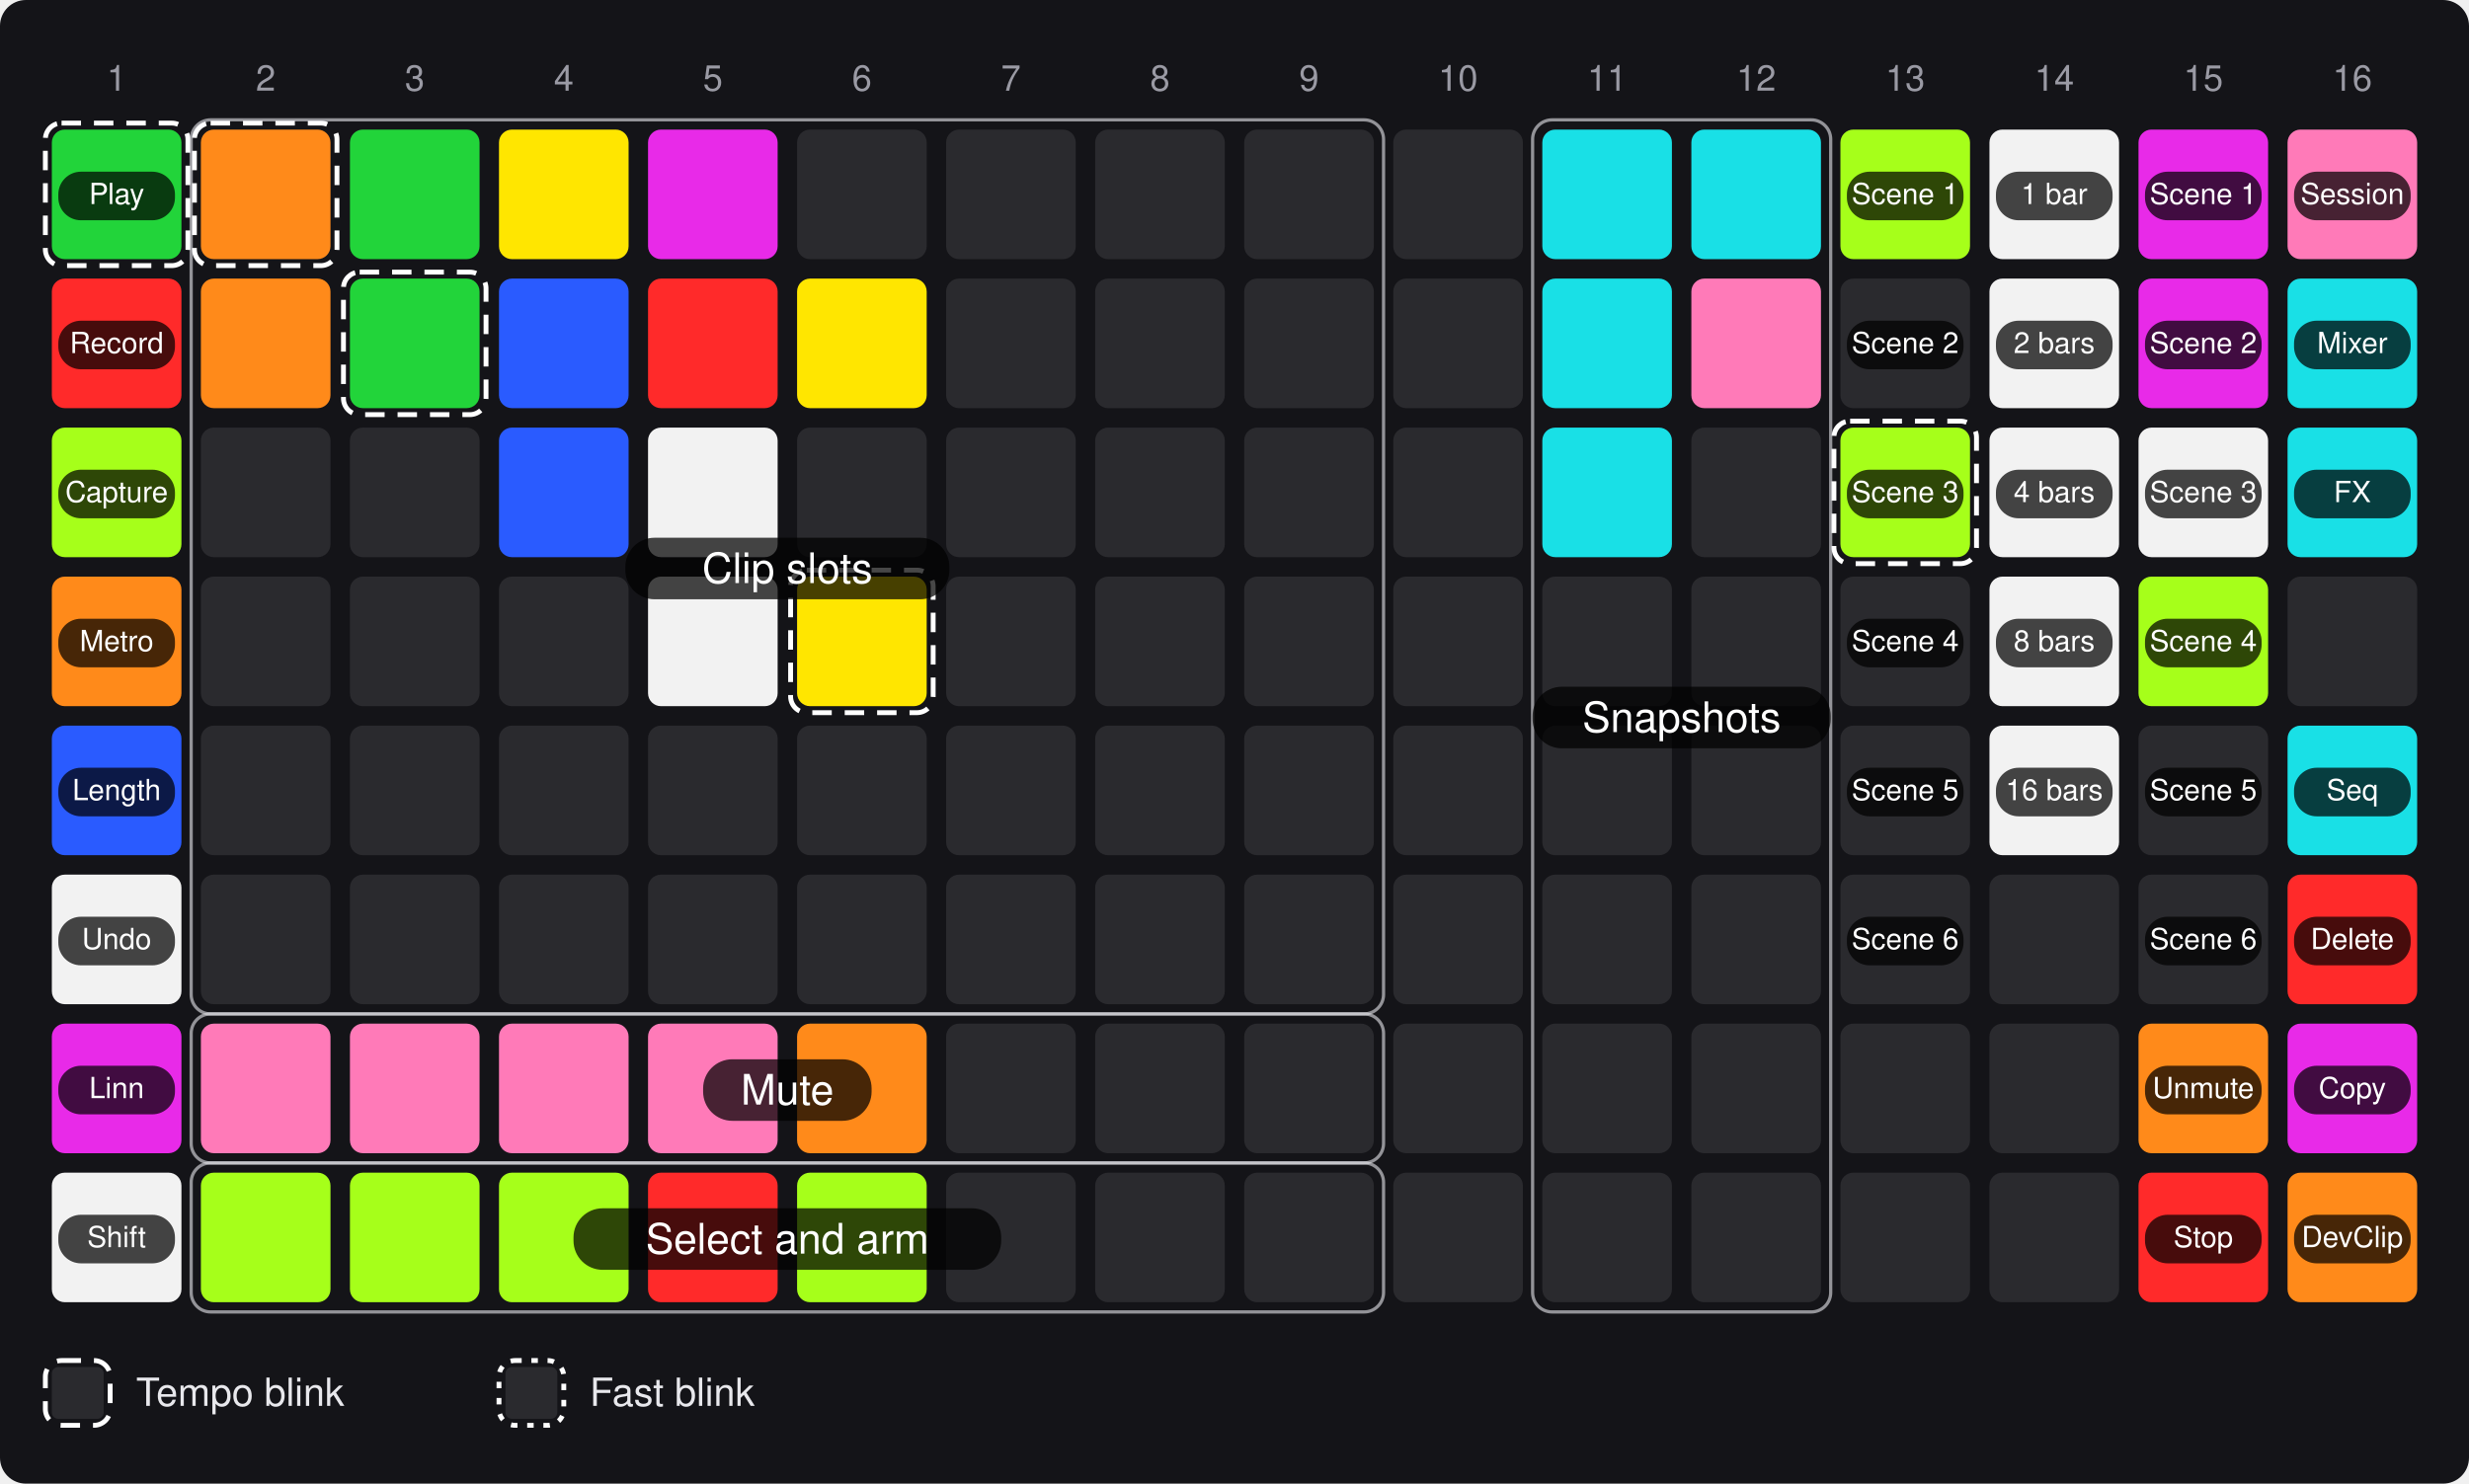
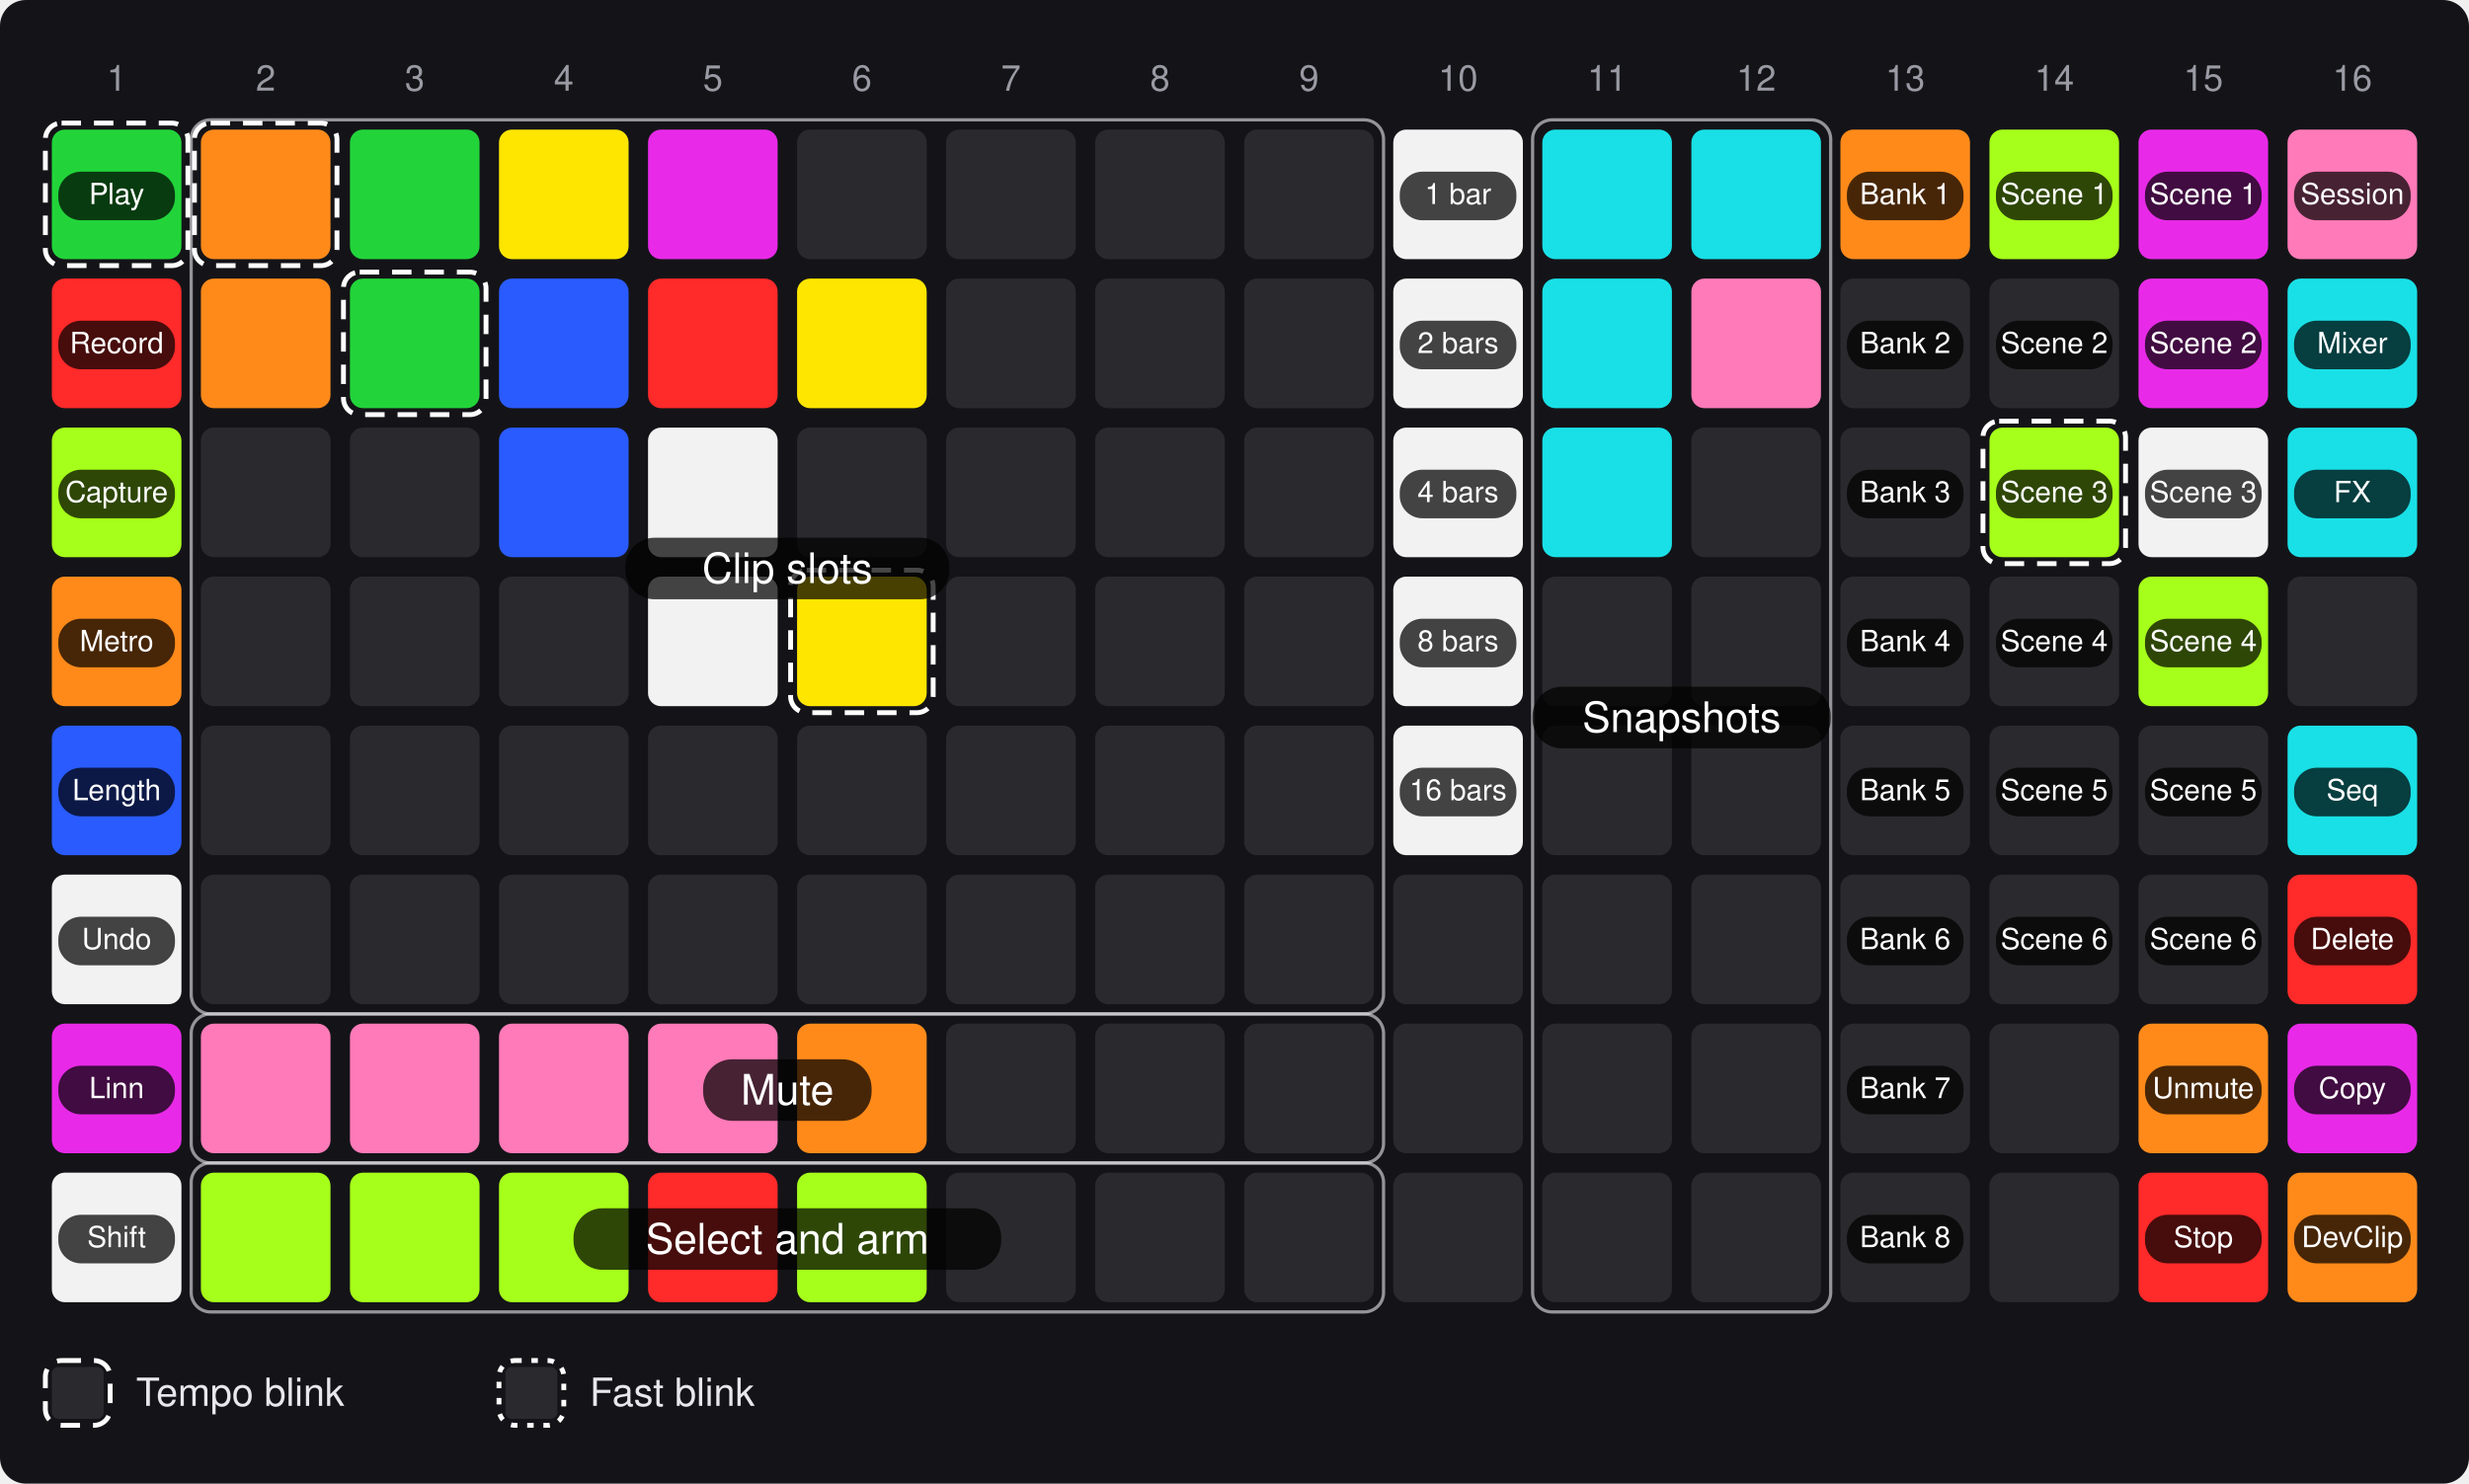
<svg xmlns="http://www.w3.org/2000/svg" width="762" height="458" viewBox="0 0 762 458" font-family="Helvetica, Arial, sans-serif">
  <rect x="0" y="0" width="762" height="458" rx="8" fill="#141418" />
  <text x="36" y="28" font-size="11" fill="#9a9aa4" text-anchor="middle">1</text>
  <text x="82" y="28" font-size="11" fill="#9a9aa4" text-anchor="middle">2</text>
  <text x="128" y="28" font-size="11" fill="#9a9aa4" text-anchor="middle">3</text>
  <text x="174" y="28" font-size="11" fill="#9a9aa4" text-anchor="middle">4</text>
  <text x="220" y="28" font-size="11" fill="#9a9aa4" text-anchor="middle">5</text>
  <text x="266" y="28" font-size="11" fill="#9a9aa4" text-anchor="middle">6</text>
  <text x="312" y="28" font-size="11" fill="#9a9aa4" text-anchor="middle">7</text>
  <text x="358" y="28" font-size="11" fill="#9a9aa4" text-anchor="middle">8</text>
  <text x="404" y="28" font-size="11" fill="#9a9aa4" text-anchor="middle">9</text>
  <text x="450" y="28" font-size="11" fill="#9a9aa4" text-anchor="middle">10</text>
  <text x="496" y="28" font-size="11" fill="#9a9aa4" text-anchor="middle">11</text>
  <text x="542" y="28" font-size="11" fill="#9a9aa4" text-anchor="middle">12</text>
  <text x="588" y="28" font-size="11" fill="#9a9aa4" text-anchor="middle">13</text>
  <text x="634" y="28" font-size="11" fill="#9a9aa4" text-anchor="middle">14</text>
  <text x="680" y="28" font-size="11" fill="#9a9aa4" text-anchor="middle">15</text>
  <text x="726" y="28" font-size="11" fill="#9a9aa4" text-anchor="middle">16</text>
  <rect x="16" y="40" width="40" height="40" rx="4" fill="#22d43a" />
  <rect x="14" y="38" width="44" height="44" rx="5" fill="none" stroke="#ffffff" stroke-width="1.5" stroke-dasharray="6 4" />
  <rect x="16" y="86" width="40" height="40" rx="4" fill="#ff2a2a" />
  <rect x="16" y="132" width="40" height="40" rx="4" fill="#a6ff1a" />
  <rect x="16" y="178" width="40" height="40" rx="4" fill="#ff8a1a" />
  <rect x="16" y="224" width="40" height="40" rx="4" fill="#2a5bff" />
  <rect x="16" y="270" width="40" height="40" rx="4" fill="#f2f2f2" />
  <rect x="16" y="316" width="40" height="40" rx="4" fill="#e82ae8" />
  <rect x="16" y="362" width="40" height="40" rx="4" fill="#f2f2f2" />
  <rect x="62" y="40" width="40" height="40" rx="4" fill="#ff8a1a" />
  <rect x="60" y="38" width="44" height="44" rx="5" fill="none" stroke="#ffffff" stroke-width="1.5" stroke-dasharray="6 4" />
  <rect x="62" y="86" width="40" height="40" rx="4" fill="#ff8a1a" />
  <rect x="62" y="132" width="40" height="40" rx="4" fill="#2a2a2e" />
  <rect x="62" y="178" width="40" height="40" rx="4" fill="#2a2a2e" />
  <rect x="62" y="224" width="40" height="40" rx="4" fill="#2a2a2e" />
  <rect x="62" y="270" width="40" height="40" rx="4" fill="#2a2a2e" />
  <rect x="62" y="316" width="40" height="40" rx="4" fill="#ff7ab8" />
  <rect x="62" y="362" width="40" height="40" rx="4" fill="#a6ff1a" />
  <rect x="108" y="40" width="40" height="40" rx="4" fill="#22d43a" />
  <rect x="108" y="86" width="40" height="40" rx="4" fill="#22d43a" />
  <rect x="106" y="84" width="44" height="44" rx="5" fill="none" stroke="#ffffff" stroke-width="1.5" stroke-dasharray="6 4" />
  <rect x="108" y="132" width="40" height="40" rx="4" fill="#2a2a2e" />
  <rect x="108" y="178" width="40" height="40" rx="4" fill="#2a2a2e" />
  <rect x="108" y="224" width="40" height="40" rx="4" fill="#2a2a2e" />
  <rect x="108" y="270" width="40" height="40" rx="4" fill="#2a2a2e" />
  <rect x="108" y="316" width="40" height="40" rx="4" fill="#ff7ab8" />
  <rect x="108" y="362" width="40" height="40" rx="4" fill="#a6ff1a" />
  <rect x="154" y="40" width="40" height="40" rx="4" fill="#ffe600" />
  <rect x="154" y="86" width="40" height="40" rx="4" fill="#2a5bff" />
  <rect x="154" y="132" width="40" height="40" rx="4" fill="#2a5bff" />
  <rect x="154" y="178" width="40" height="40" rx="4" fill="#2a2a2e" />
  <rect x="154" y="224" width="40" height="40" rx="4" fill="#2a2a2e" />
  <rect x="154" y="270" width="40" height="40" rx="4" fill="#2a2a2e" />
  <rect x="154" y="316" width="40" height="40" rx="4" fill="#ff7ab8" />
  <rect x="154" y="362" width="40" height="40" rx="4" fill="#a6ff1a" />
  <rect x="200" y="40" width="40" height="40" rx="4" fill="#e82ae8" />
  <rect x="200" y="86" width="40" height="40" rx="4" fill="#ff2a2a" />
  <rect x="200" y="132" width="40" height="40" rx="4" fill="#f2f2f2" />
  <rect x="200" y="178" width="40" height="40" rx="4" fill="#f2f2f2" />
  <rect x="200" y="224" width="40" height="40" rx="4" fill="#2a2a2e" />
  <rect x="200" y="270" width="40" height="40" rx="4" fill="#2a2a2e" />
  <rect x="200" y="316" width="40" height="40" rx="4" fill="#ff7ab8" />
  <rect x="200" y="362" width="40" height="40" rx="4" fill="#ff2a2a" />
  <rect x="246" y="40" width="40" height="40" rx="4" fill="#2a2a2e" />
  <rect x="246" y="86" width="40" height="40" rx="4" fill="#ffe600" />
  <rect x="246" y="132" width="40" height="40" rx="4" fill="#2a2a2e" />
  <rect x="246" y="178" width="40" height="40" rx="4" fill="#ffe600" />
  <rect x="244" y="176" width="44" height="44" rx="5" fill="none" stroke="#ffffff" stroke-width="1.5" stroke-dasharray="6 4" />
  <rect x="246" y="224" width="40" height="40" rx="4" fill="#2a2a2e" />
  <rect x="246" y="270" width="40" height="40" rx="4" fill="#2a2a2e" />
  <rect x="246" y="316" width="40" height="40" rx="4" fill="#ff8a1a" />
  <rect x="246" y="362" width="40" height="40" rx="4" fill="#a6ff1a" />
  <rect x="292" y="40" width="40" height="40" rx="4" fill="#2a2a2e" />
  <rect x="292" y="86" width="40" height="40" rx="4" fill="#2a2a2e" />
  <rect x="292" y="132" width="40" height="40" rx="4" fill="#2a2a2e" />
  <rect x="292" y="178" width="40" height="40" rx="4" fill="#2a2a2e" />
  <rect x="292" y="224" width="40" height="40" rx="4" fill="#2a2a2e" />
  <rect x="292" y="270" width="40" height="40" rx="4" fill="#2a2a2e" />
  <rect x="292" y="316" width="40" height="40" rx="4" fill="#2a2a2e" />
  <rect x="292" y="362" width="40" height="40" rx="4" fill="#2a2a2e" />
  <rect x="338" y="40" width="40" height="40" rx="4" fill="#2a2a2e" />
  <rect x="338" y="86" width="40" height="40" rx="4" fill="#2a2a2e" />
  <rect x="338" y="132" width="40" height="40" rx="4" fill="#2a2a2e" />
  <rect x="338" y="178" width="40" height="40" rx="4" fill="#2a2a2e" />
  <rect x="338" y="224" width="40" height="40" rx="4" fill="#2a2a2e" />
  <rect x="338" y="270" width="40" height="40" rx="4" fill="#2a2a2e" />
  <rect x="338" y="316" width="40" height="40" rx="4" fill="#2a2a2e" />
  <rect x="338" y="362" width="40" height="40" rx="4" fill="#2a2a2e" />
  <rect x="384" y="40" width="40" height="40" rx="4" fill="#2a2a2e" />
  <rect x="384" y="86" width="40" height="40" rx="4" fill="#2a2a2e" />
  <rect x="384" y="132" width="40" height="40" rx="4" fill="#2a2a2e" />
  <rect x="384" y="178" width="40" height="40" rx="4" fill="#2a2a2e" />
  <rect x="384" y="224" width="40" height="40" rx="4" fill="#2a2a2e" />
  <rect x="384" y="270" width="40" height="40" rx="4" fill="#2a2a2e" />
  <rect x="384" y="316" width="40" height="40" rx="4" fill="#2a2a2e" />
  <rect x="384" y="362" width="40" height="40" rx="4" fill="#2a2a2e" />
-   <rect x="430" y="40" width="40" height="40" rx="4" fill="#2a2a2e" />
-   <rect x="430" y="86" width="40" height="40" rx="4" fill="#2a2a2e" />
-   <rect x="430" y="132" width="40" height="40" rx="4" fill="#2a2a2e" />
-   <rect x="430" y="178" width="40" height="40" rx="4" fill="#2a2a2e" />
-   <rect x="430" y="224" width="40" height="40" rx="4" fill="#2a2a2e" />
+   <rect x="430" y="40" width="40" height="40" rx="4" fill="#f2f2f2" />
+   <rect x="430" y="86" width="40" height="40" rx="4" fill="#f2f2f2" />
+   <rect x="430" y="132" width="40" height="40" rx="4" fill="#f2f2f2" />
+   <rect x="430" y="178" width="40" height="40" rx="4" fill="#f2f2f2" />
+   <rect x="430" y="224" width="40" height="40" rx="4" fill="#f2f2f2" />
  <rect x="430" y="270" width="40" height="40" rx="4" fill="#2a2a2e" />
  <rect x="430" y="316" width="40" height="40" rx="4" fill="#2a2a2e" />
  <rect x="430" y="362" width="40" height="40" rx="4" fill="#2a2a2e" />
  <rect x="476" y="40" width="40" height="40" rx="4" fill="#19e0e6" />
  <rect x="476" y="86" width="40" height="40" rx="4" fill="#19e0e6" />
  <rect x="476" y="132" width="40" height="40" rx="4" fill="#19e0e6" />
  <rect x="476" y="178" width="40" height="40" rx="4" fill="#2a2a2e" />
  <rect x="476" y="224" width="40" height="40" rx="4" fill="#2a2a2e" />
  <rect x="476" y="270" width="40" height="40" rx="4" fill="#2a2a2e" />
  <rect x="476" y="316" width="40" height="40" rx="4" fill="#2a2a2e" />
  <rect x="476" y="362" width="40" height="40" rx="4" fill="#2a2a2e" />
  <rect x="522" y="40" width="40" height="40" rx="4" fill="#19e0e6" />
  <rect x="522" y="86" width="40" height="40" rx="4" fill="#ff7ab8" />
  <rect x="522" y="132" width="40" height="40" rx="4" fill="#2a2a2e" />
  <rect x="522" y="178" width="40" height="40" rx="4" fill="#2a2a2e" />
  <rect x="522" y="224" width="40" height="40" rx="4" fill="#2a2a2e" />
  <rect x="522" y="270" width="40" height="40" rx="4" fill="#2a2a2e" />
  <rect x="522" y="316" width="40" height="40" rx="4" fill="#2a2a2e" />
  <rect x="522" y="362" width="40" height="40" rx="4" fill="#2a2a2e" />
-   <rect x="568" y="40" width="40" height="40" rx="4" fill="#a6ff1a" />
+   <rect x="568" y="40" width="40" height="40" rx="4" fill="#ff8a1a" />
  <rect x="568" y="86" width="40" height="40" rx="4" fill="#2a2a2e" />
-   <rect x="568" y="132" width="40" height="40" rx="4" fill="#a6ff1a" />
-   <rect x="566" y="130" width="44" height="44" rx="5" fill="none" stroke="#ffffff" stroke-width="1.5" stroke-dasharray="6 4" />
+   <rect x="568" y="132" width="40" height="40" rx="4" fill="#2a2a2e" />
  <rect x="568" y="178" width="40" height="40" rx="4" fill="#2a2a2e" />
  <rect x="568" y="224" width="40" height="40" rx="4" fill="#2a2a2e" />
  <rect x="568" y="270" width="40" height="40" rx="4" fill="#2a2a2e" />
  <rect x="568" y="316" width="40" height="40" rx="4" fill="#2a2a2e" />
  <rect x="568" y="362" width="40" height="40" rx="4" fill="#2a2a2e" />
-   <rect x="614" y="40" width="40" height="40" rx="4" fill="#f2f2f2" />
-   <rect x="614" y="86" width="40" height="40" rx="4" fill="#f2f2f2" />
-   <rect x="614" y="132" width="40" height="40" rx="4" fill="#f2f2f2" />
-   <rect x="614" y="178" width="40" height="40" rx="4" fill="#f2f2f2" />
-   <rect x="614" y="224" width="40" height="40" rx="4" fill="#f2f2f2" />
+   <rect x="614" y="40" width="40" height="40" rx="4" fill="#a6ff1a" />
+   <rect x="614" y="86" width="40" height="40" rx="4" fill="#2a2a2e" />
+   <rect x="614" y="132" width="40" height="40" rx="4" fill="#a6ff1a" />
+   <rect x="612" y="130" width="44" height="44" rx="5" fill="none" stroke="#ffffff" stroke-width="1.5" stroke-dasharray="6 4" />
+   <rect x="614" y="178" width="40" height="40" rx="4" fill="#2a2a2e" />
+   <rect x="614" y="224" width="40" height="40" rx="4" fill="#2a2a2e" />
  <rect x="614" y="270" width="40" height="40" rx="4" fill="#2a2a2e" />
  <rect x="614" y="316" width="40" height="40" rx="4" fill="#2a2a2e" />
  <rect x="614" y="362" width="40" height="40" rx="4" fill="#2a2a2e" />
  <rect x="660" y="40" width="40" height="40" rx="4" fill="#e82ae8" />
  <rect x="660" y="86" width="40" height="40" rx="4" fill="#e82ae8" />
  <rect x="660" y="132" width="40" height="40" rx="4" fill="#f2f2f2" />
  <rect x="660" y="178" width="40" height="40" rx="4" fill="#a6ff1a" />
  <rect x="660" y="224" width="40" height="40" rx="4" fill="#2a2a2e" />
  <rect x="660" y="270" width="40" height="40" rx="4" fill="#2a2a2e" />
  <rect x="660" y="316" width="40" height="40" rx="4" fill="#ff8a1a" />
  <rect x="660" y="362" width="40" height="40" rx="4" fill="#ff2a2a" />
  <rect x="706" y="40" width="40" height="40" rx="4" fill="#ff7ab8" />
  <rect x="706" y="86" width="40" height="40" rx="4" fill="#19e0e6" />
  <rect x="706" y="132" width="40" height="40" rx="4" fill="#19e0e6" />
  <rect x="706" y="178" width="40" height="40" rx="4" fill="#2a2a2e" />
  <rect x="706" y="224" width="40" height="40" rx="4" fill="#19e0e6" />
  <rect x="706" y="270" width="40" height="40" rx="4" fill="#ff2a2a" />
  <rect x="706" y="316" width="40" height="40" rx="4" fill="#e82ae8" />
  <rect x="706" y="362" width="40" height="40" rx="4" fill="#ff8a1a" />
  <rect x="18" y="53" width="36" height="15" rx="7" fill="#000000" fill-opacity="0.72" />
  <text x="36" y="63" font-size="9" fill="#ffffff" text-anchor="middle">Play</text>
  <rect x="18" y="99" width="36" height="15" rx="7" fill="#000000" fill-opacity="0.72" />
  <text x="36" y="109" font-size="9" fill="#ffffff" text-anchor="middle">Record</text>
  <rect x="18" y="145" width="36" height="15" rx="7" fill="#000000" fill-opacity="0.72" />
  <text x="36" y="155" font-size="9" fill="#ffffff" text-anchor="middle">Capture</text>
  <rect x="18" y="191" width="36" height="15" rx="7" fill="#000000" fill-opacity="0.72" />
  <text x="36" y="201" font-size="9" fill="#ffffff" text-anchor="middle">Metro</text>
  <rect x="18" y="237" width="36" height="15" rx="7" fill="#000000" fill-opacity="0.72" />
  <text x="36" y="247" font-size="9" fill="#ffffff" text-anchor="middle">Length</text>
  <rect x="18" y="283" width="36" height="15" rx="7" fill="#000000" fill-opacity="0.72" />
  <text x="36" y="293" font-size="9" fill="#ffffff" text-anchor="middle">Undo</text>
  <rect x="18" y="329" width="36" height="15" rx="7" fill="#000000" fill-opacity="0.72" />
  <text x="36" y="339" font-size="9" fill="#ffffff" text-anchor="middle">Linn</text>
  <rect x="18" y="375" width="36" height="15" rx="7" fill="#000000" fill-opacity="0.72" />
  <text x="36" y="385" font-size="9" fill="#ffffff" text-anchor="middle">Shift</text>
+   <rect x="432" y="53" width="36" height="15" rx="7" fill="#000000" fill-opacity="0.72" />
+   <text x="450" y="63" font-size="9" fill="#ffffff" text-anchor="middle">1 bar</text>
+   <rect x="432" y="99" width="36" height="15" rx="7" fill="#000000" fill-opacity="0.72" />
+   <text x="450" y="109" font-size="9" fill="#ffffff" text-anchor="middle">2 bars</text>
+   <rect x="432" y="145" width="36" height="15" rx="7" fill="#000000" fill-opacity="0.72" />
+   <text x="450" y="155" font-size="9" fill="#ffffff" text-anchor="middle">4 bars</text>
+   <rect x="432" y="191" width="36" height="15" rx="7" fill="#000000" fill-opacity="0.72" />
+   <text x="450" y="201" font-size="9" fill="#ffffff" text-anchor="middle">8 bars</text>
+   <rect x="432" y="237" width="36" height="15" rx="7" fill="#000000" fill-opacity="0.72" />
+   <text x="450" y="247" font-size="9" fill="#ffffff" text-anchor="middle">16 bars</text>
  <rect x="570" y="53" width="36" height="15" rx="7" fill="#000000" fill-opacity="0.72" />
-   <text x="588" y="63" font-size="9" fill="#ffffff" text-anchor="middle">Scene 1</text>
+   <text x="588" y="63" font-size="9" fill="#ffffff" text-anchor="middle">Bank 1</text>
  <rect x="570" y="99" width="36" height="15" rx="7" fill="#000000" fill-opacity="0.72" />
-   <text x="588" y="109" font-size="9" fill="#ffffff" text-anchor="middle">Scene 2</text>
+   <text x="588" y="109" font-size="9" fill="#ffffff" text-anchor="middle">Bank 2</text>
  <rect x="570" y="145" width="36" height="15" rx="7" fill="#000000" fill-opacity="0.72" />
-   <text x="588" y="155" font-size="9" fill="#ffffff" text-anchor="middle">Scene 3</text>
+   <text x="588" y="155" font-size="9" fill="#ffffff" text-anchor="middle">Bank 3</text>
  <rect x="570" y="191" width="36" height="15" rx="7" fill="#000000" fill-opacity="0.72" />
-   <text x="588" y="201" font-size="9" fill="#ffffff" text-anchor="middle">Scene 4</text>
+   <text x="588" y="201" font-size="9" fill="#ffffff" text-anchor="middle">Bank 4</text>
  <rect x="570" y="237" width="36" height="15" rx="7" fill="#000000" fill-opacity="0.72" />
-   <text x="588" y="247" font-size="9" fill="#ffffff" text-anchor="middle">Scene 5</text>
+   <text x="588" y="247" font-size="9" fill="#ffffff" text-anchor="middle">Bank 5</text>
  <rect x="570" y="283" width="36" height="15" rx="7" fill="#000000" fill-opacity="0.72" />
-   <text x="588" y="293" font-size="9" fill="#ffffff" text-anchor="middle">Scene 6</text>
+   <text x="588" y="293" font-size="9" fill="#ffffff" text-anchor="middle">Bank 6</text>
+   <rect x="570" y="329" width="36" height="15" rx="7" fill="#000000" fill-opacity="0.72" />
+   <text x="588" y="339" font-size="9" fill="#ffffff" text-anchor="middle">Bank 7</text>
+   <rect x="570" y="375" width="36" height="15" rx="7" fill="#000000" fill-opacity="0.72" />
+   <text x="588" y="385" font-size="9" fill="#ffffff" text-anchor="middle">Bank 8</text>
  <rect x="616" y="53" width="36" height="15" rx="7" fill="#000000" fill-opacity="0.72" />
-   <text x="634" y="63" font-size="9" fill="#ffffff" text-anchor="middle">1 bar</text>
+   <text x="634" y="63" font-size="9" fill="#ffffff" text-anchor="middle">Scene 1</text>
  <rect x="616" y="99" width="36" height="15" rx="7" fill="#000000" fill-opacity="0.72" />
-   <text x="634" y="109" font-size="9" fill="#ffffff" text-anchor="middle">2 bars</text>
+   <text x="634" y="109" font-size="9" fill="#ffffff" text-anchor="middle">Scene 2</text>
  <rect x="616" y="145" width="36" height="15" rx="7" fill="#000000" fill-opacity="0.72" />
-   <text x="634" y="155" font-size="9" fill="#ffffff" text-anchor="middle">4 bars</text>
+   <text x="634" y="155" font-size="9" fill="#ffffff" text-anchor="middle">Scene 3</text>
  <rect x="616" y="191" width="36" height="15" rx="7" fill="#000000" fill-opacity="0.72" />
-   <text x="634" y="201" font-size="9" fill="#ffffff" text-anchor="middle">8 bars</text>
+   <text x="634" y="201" font-size="9" fill="#ffffff" text-anchor="middle">Scene 4</text>
  <rect x="616" y="237" width="36" height="15" rx="7" fill="#000000" fill-opacity="0.72" />
-   <text x="634" y="247" font-size="9" fill="#ffffff" text-anchor="middle">16 bars</text>
+   <text x="634" y="247" font-size="9" fill="#ffffff" text-anchor="middle">Scene 5</text>
+   <rect x="616" y="283" width="36" height="15" rx="7" fill="#000000" fill-opacity="0.72" />
+   <text x="634" y="293" font-size="9" fill="#ffffff" text-anchor="middle">Scene 6</text>
  <rect x="662" y="53" width="36" height="15" rx="7" fill="#000000" fill-opacity="0.72" />
  <text x="680" y="63" font-size="9" fill="#ffffff" text-anchor="middle">Scene 1</text>
  <rect x="662" y="99" width="36" height="15" rx="7" fill="#000000" fill-opacity="0.72" />
  <text x="680" y="109" font-size="9" fill="#ffffff" text-anchor="middle">Scene 2</text>
  <rect x="662" y="145" width="36" height="15" rx="7" fill="#000000" fill-opacity="0.72" />
  <text x="680" y="155" font-size="9" fill="#ffffff" text-anchor="middle">Scene 3</text>
  <rect x="662" y="191" width="36" height="15" rx="7" fill="#000000" fill-opacity="0.72" />
  <text x="680" y="201" font-size="9" fill="#ffffff" text-anchor="middle">Scene 4</text>
  <rect x="662" y="237" width="36" height="15" rx="7" fill="#000000" fill-opacity="0.72" />
  <text x="680" y="247" font-size="9" fill="#ffffff" text-anchor="middle">Scene 5</text>
  <rect x="662" y="283" width="36" height="15" rx="7" fill="#000000" fill-opacity="0.72" />
  <text x="680" y="293" font-size="9" fill="#ffffff" text-anchor="middle">Scene 6</text>
  <rect x="662" y="329" width="36" height="15" rx="7" fill="#000000" fill-opacity="0.72" />
  <text x="680" y="339" font-size="9" fill="#ffffff" text-anchor="middle">Unmute</text>
  <rect x="662" y="375" width="36" height="15" rx="7" fill="#000000" fill-opacity="0.72" />
  <text x="680" y="385" font-size="9" fill="#ffffff" text-anchor="middle">Stop</text>
  <rect x="708" y="53" width="36" height="15" rx="7" fill="#000000" fill-opacity="0.72" />
  <text x="726" y="63" font-size="9" fill="#ffffff" text-anchor="middle">Session</text>
  <rect x="708" y="99" width="36" height="15" rx="7" fill="#000000" fill-opacity="0.72" />
  <text x="726" y="109" font-size="9" fill="#ffffff" text-anchor="middle">Mixer</text>
  <rect x="708" y="145" width="36" height="15" rx="7" fill="#000000" fill-opacity="0.72" />
  <text x="726" y="155" font-size="9" fill="#ffffff" text-anchor="middle">FX</text>
  <rect x="708" y="237" width="36" height="15" rx="7" fill="#000000" fill-opacity="0.72" />
  <text x="726" y="247" font-size="9" fill="#ffffff" text-anchor="middle">Seq</text>
  <rect x="708" y="283" width="36" height="15" rx="7" fill="#000000" fill-opacity="0.72" />
  <text x="726" y="293" font-size="9" fill="#ffffff" text-anchor="middle">Delete</text>
  <rect x="708" y="329" width="36" height="15" rx="7" fill="#000000" fill-opacity="0.72" />
  <text x="726" y="339" font-size="9" fill="#ffffff" text-anchor="middle">Copy</text>
  <rect x="708" y="375" width="36" height="15" rx="7" fill="#000000" fill-opacity="0.72" />
  <text x="726" y="385" font-size="9" fill="#ffffff" text-anchor="middle">DevClip</text>
  <rect x="59" y="37" width="368" height="276" rx="6" fill="none" stroke="#e8e8ec" stroke-width="1" stroke-opacity="0.6" />
  <rect x="193" y="166" width="100" height="19" rx="9" fill="#000000" fill-opacity="0.72" />
  <text x="243" y="180" font-size="13" fill="#ffffff" text-anchor="middle">Clip slots</text>
  <rect x="59" y="313" width="368" height="46" rx="6" fill="none" stroke="#e8e8ec" stroke-width="1" stroke-opacity="0.6" />
  <rect x="217" y="327" width="52" height="19" rx="9" fill="#000000" fill-opacity="0.72" />
  <text x="243" y="341" font-size="13" fill="#ffffff" text-anchor="middle">Mute</text>
  <rect x="59" y="359" width="368" height="46" rx="6" fill="none" stroke="#e8e8ec" stroke-width="1" stroke-opacity="0.6" />
  <rect x="177" y="373" width="132" height="19" rx="9" fill="#000000" fill-opacity="0.72" />
  <text x="243" y="387" font-size="13" fill="#ffffff" text-anchor="middle">Select and arm</text>
  <rect x="473" y="37" width="92" height="368" rx="6" fill="none" stroke="#e8e8ec" stroke-width="1" stroke-opacity="0.6" />
  <rect x="473" y="212" width="92" height="19" rx="9" fill="#000000" fill-opacity="0.72" />
  <text x="519" y="226" font-size="13" fill="#ffffff" text-anchor="middle">Snapshots</text>
  <rect x="16" y="422" width="16" height="16" rx="2" fill="#2a2a2e" />
  <rect x="14" y="420" width="20" height="20" rx="5" fill="none" stroke="#ffffff" stroke-width="1.5" stroke-dasharray="6 4" />
  <text x="42" y="434" font-size="12" fill="#e8e8ec">Tempo blink</text>
  <rect x="156" y="422" width="16" height="16" rx="2" fill="#2a2a2e" />
  <rect x="154" y="420" width="20" height="20" rx="5" fill="none" stroke="#ffffff" stroke-width="1.5" stroke-dasharray="2 3" />
  <text x="182" y="434" font-size="12" fill="#e8e8ec">Fast blink</text>
</svg>
